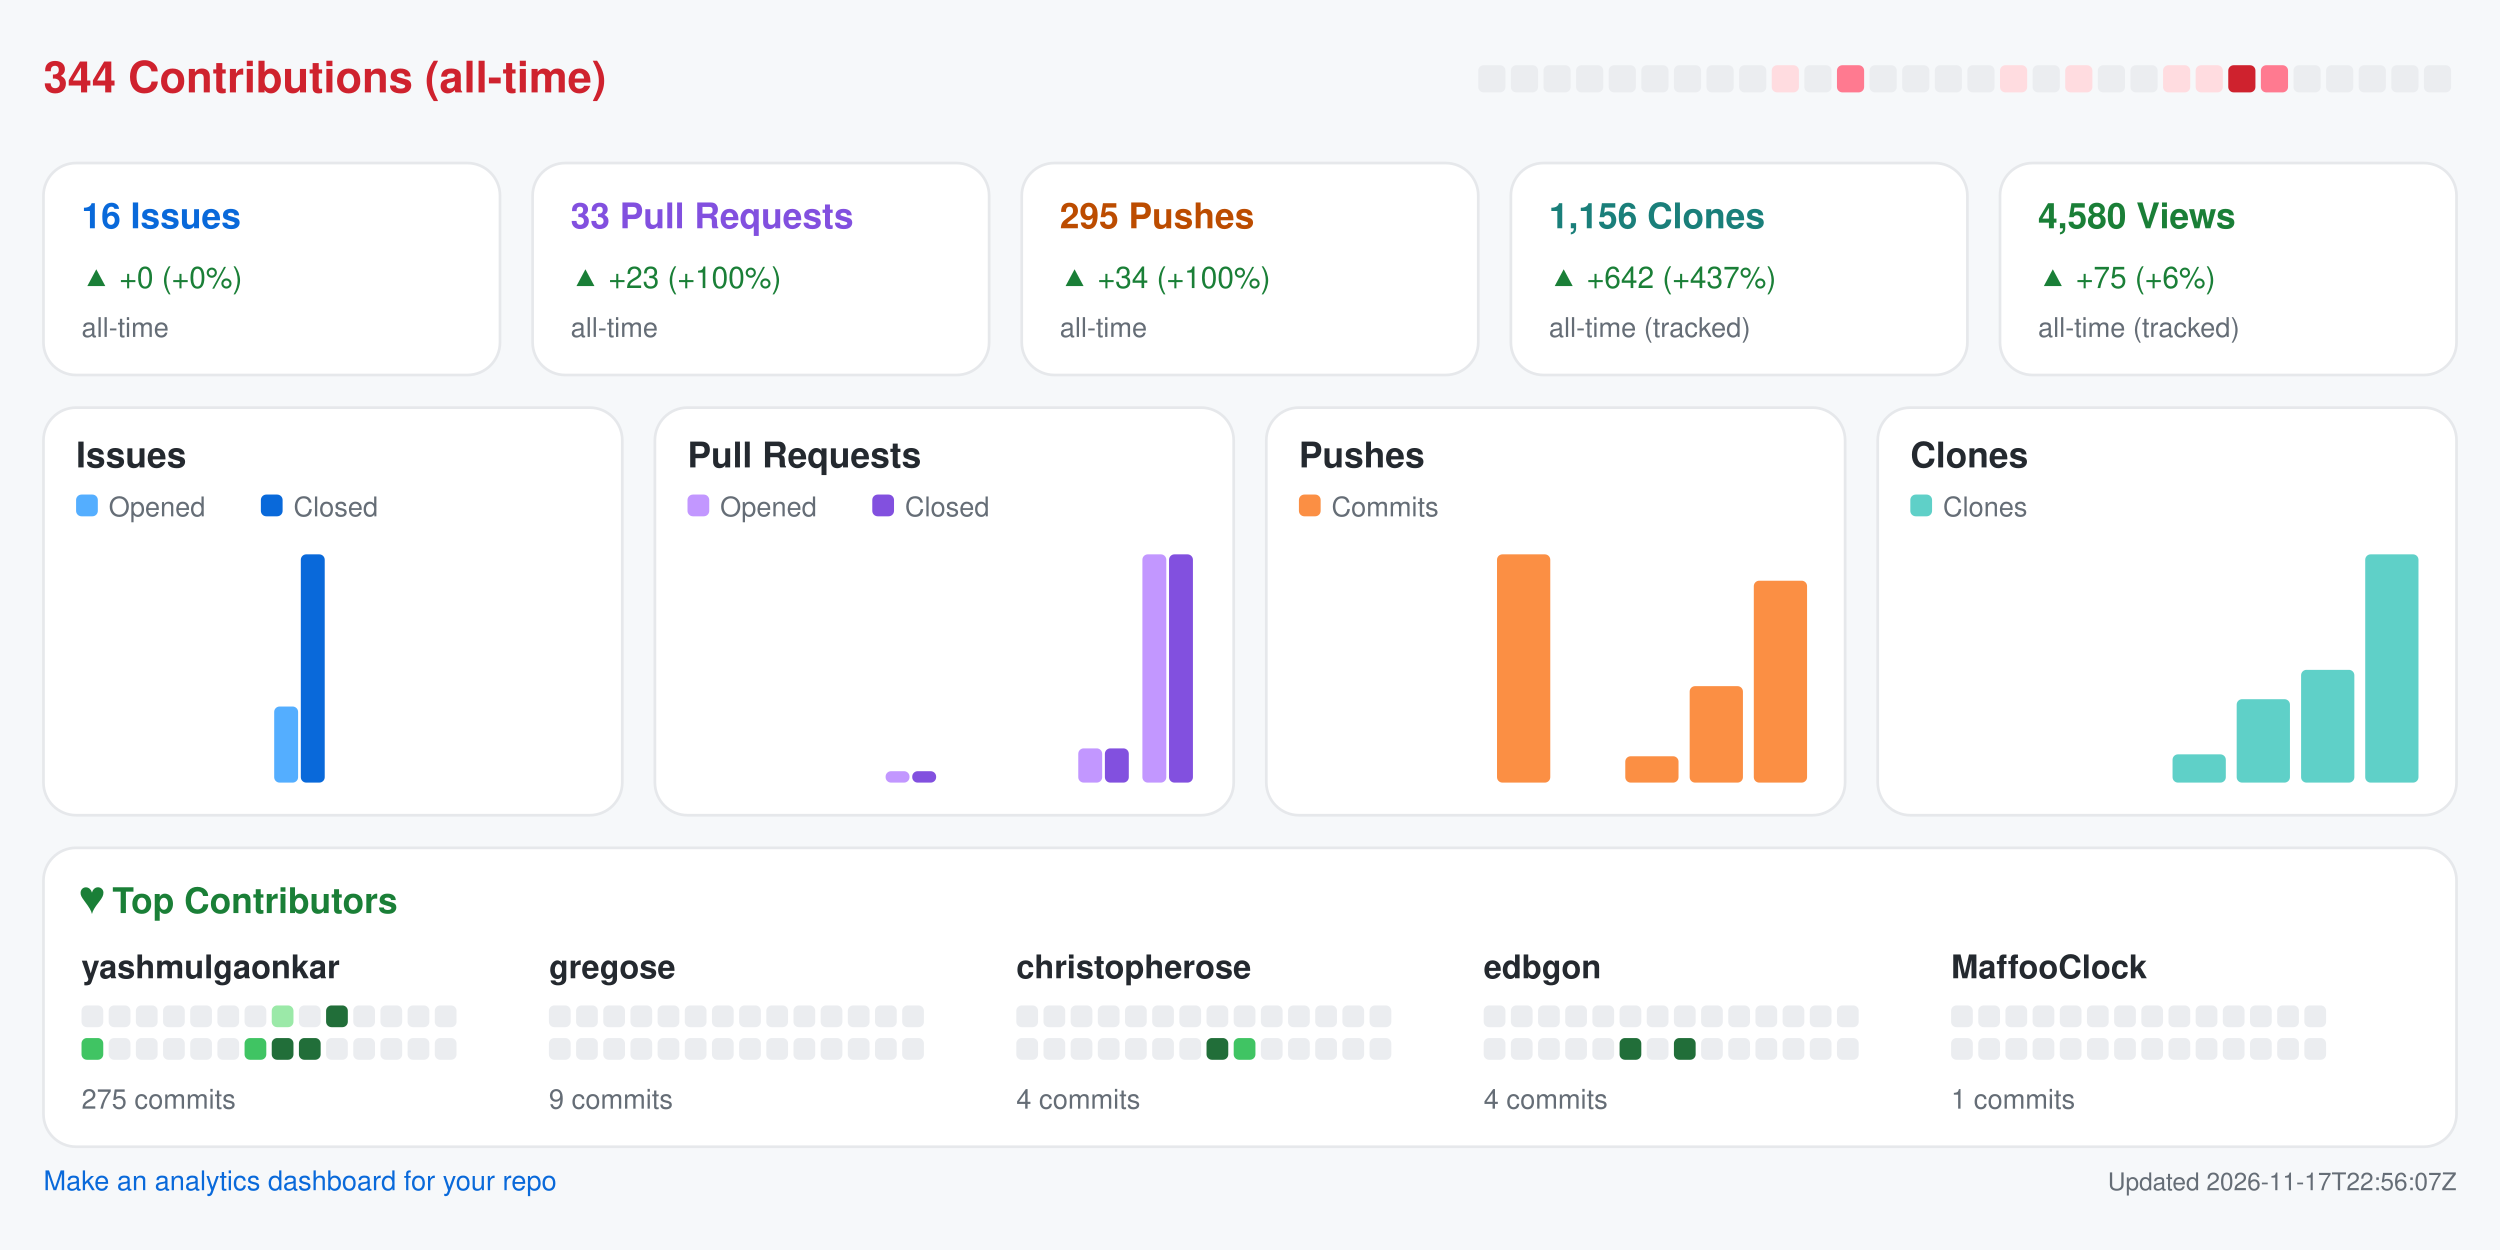
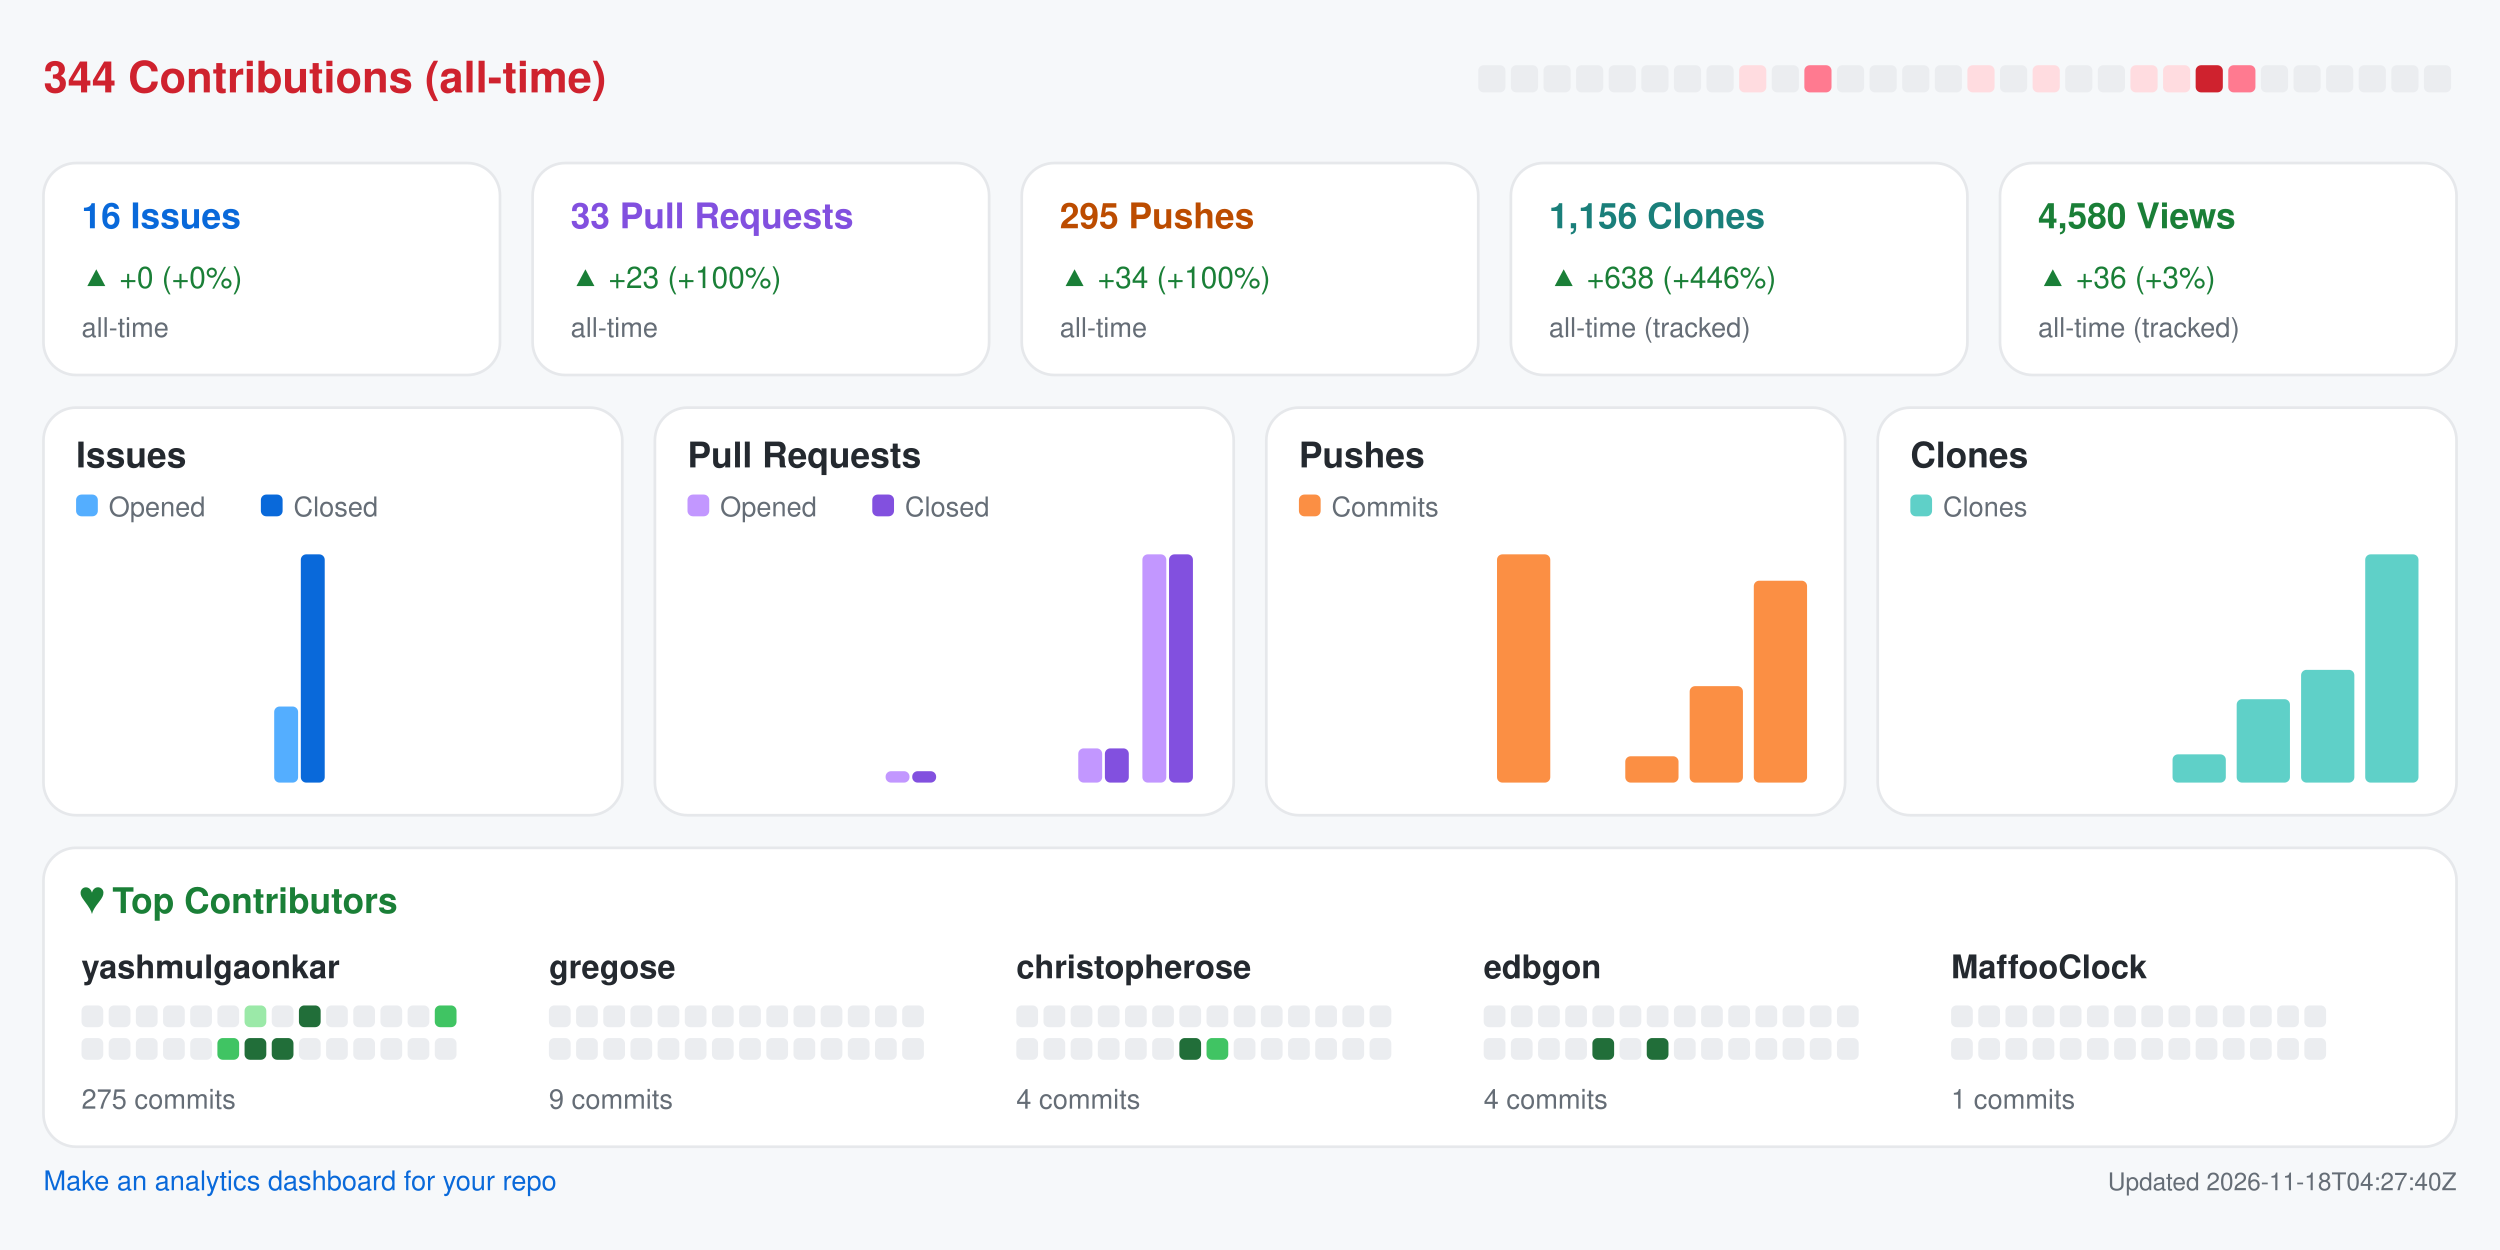
<svg xmlns="http://www.w3.org/2000/svg" width="920" height="460" viewBox="0 0 920 460" role="img" aria-label="Repository analytics for yashmulgaonkar/halo">
  <rect x="0.0" y="0.0" width="920.0" height="460.0" rx="0" fill="#f6f8fa" />
  <text x="16.0" y="34.0" fill="#cf222e" font-size="16" font-family="-apple-system,BlinkMacSystemFont,Segoe UI,Helvetica,Arial,sans-serif" font-weight="600" text-anchor="start">344 Contributions (all-time)</text>
  <rect x="544.0" y="24.0" width="10.0" height="10.0" rx="2" fill="#ebedf0" />
  <rect x="556.0" y="24.0" width="10.0" height="10.0" rx="2" fill="#ebedf0" />
  <rect x="568.0" y="24.0" width="10.0" height="10.0" rx="2" fill="#ebedf0" />
  <rect x="580.0" y="24.0" width="10.0" height="10.0" rx="2" fill="#ebedf0" />
  <rect x="592.0" y="24.0" width="10.0" height="10.0" rx="2" fill="#ebedf0" />
  <rect x="604.0" y="24.0" width="10.0" height="10.0" rx="2" fill="#ebedf0" />
  <rect x="616.0" y="24.0" width="10.0" height="10.0" rx="2" fill="#ebedf0" />
  <rect x="628.0" y="24.0" width="10.0" height="10.0" rx="2" fill="#ebedf0" />
-   <rect x="640.0" y="24.0" width="10.0" height="10.0" rx="2" fill="#ebedf0" />
-   <rect x="652.0" y="24.0" width="10.0" height="10.0" rx="2" fill="#ffdce0" />
-   <rect x="664.0" y="24.0" width="10.0" height="10.0" rx="2" fill="#ebedf0" />
-   <rect x="676.0" y="24.0" width="10.0" height="10.0" rx="2" fill="#ff7a90" />
+   <rect x="640.0" y="24.0" width="10.0" height="10.0" rx="2" fill="#ffdce0" />
+   <rect x="652.0" y="24.0" width="10.0" height="10.0" rx="2" fill="#ebedf0" />
+   <rect x="664.0" y="24.0" width="10.0" height="10.0" rx="2" fill="#ff7a90" />
+   <rect x="676.0" y="24.0" width="10.0" height="10.0" rx="2" fill="#ebedf0" />
  <rect x="688.0" y="24.0" width="10.0" height="10.0" rx="2" fill="#ebedf0" />
  <rect x="700.0" y="24.0" width="10.0" height="10.0" rx="2" fill="#ebedf0" />
  <rect x="712.0" y="24.0" width="10.0" height="10.0" rx="2" fill="#ebedf0" />
-   <rect x="724.0" y="24.0" width="10.0" height="10.0" rx="2" fill="#ebedf0" />
-   <rect x="736.0" y="24.0" width="10.0" height="10.0" rx="2" fill="#ffdce0" />
-   <rect x="748.0" y="24.0" width="10.0" height="10.0" rx="2" fill="#ebedf0" />
-   <rect x="760.0" y="24.0" width="10.0" height="10.0" rx="2" fill="#ffdce0" />
+   <rect x="724.0" y="24.0" width="10.0" height="10.0" rx="2" fill="#ffdce0" />
+   <rect x="736.0" y="24.0" width="10.0" height="10.0" rx="2" fill="#ebedf0" />
+   <rect x="748.0" y="24.0" width="10.0" height="10.0" rx="2" fill="#ffdce0" />
+   <rect x="760.0" y="24.0" width="10.0" height="10.0" rx="2" fill="#ebedf0" />
  <rect x="772.0" y="24.0" width="10.0" height="10.0" rx="2" fill="#ebedf0" />
-   <rect x="784.0" y="24.0" width="10.0" height="10.0" rx="2" fill="#ebedf0" />
+   <rect x="784.0" y="24.0" width="10.0" height="10.0" rx="2" fill="#ffdce0" />
  <rect x="796.0" y="24.0" width="10.0" height="10.0" rx="2" fill="#ffdce0" />
-   <rect x="808.0" y="24.0" width="10.0" height="10.0" rx="2" fill="#ffdce0" />
-   <rect x="820.0" y="24.0" width="10.0" height="10.0" rx="2" fill="#cf222e" />
-   <rect x="832.0" y="24.0" width="10.0" height="10.0" rx="2" fill="#ff7a90" />
+   <rect x="808.0" y="24.0" width="10.0" height="10.0" rx="2" fill="#cf222e" />
+   <rect x="820.0" y="24.0" width="10.0" height="10.0" rx="2" fill="#ff7a90" />
+   <rect x="832.0" y="24.0" width="10.0" height="10.0" rx="2" fill="#ebedf0" />
  <rect x="844.0" y="24.0" width="10.0" height="10.0" rx="2" fill="#ebedf0" />
  <rect x="856.0" y="24.0" width="10.0" height="10.0" rx="2" fill="#ebedf0" />
  <rect x="868.0" y="24.0" width="10.0" height="10.0" rx="2" fill="#ebedf0" />
  <rect x="880.0" y="24.0" width="10.0" height="10.0" rx="2" fill="#ebedf0" />
  <rect x="892.0" y="24.0" width="10.0" height="10.0" rx="2" fill="#ebedf0" />
  <rect x="16.0" y="60.0" width="168.0" height="78.0" rx="12" fill="#ffffff" stroke="#e6e8eb" />
  <text x="30.0" y="84.0" fill="#0969da" font-size="13" font-family="-apple-system,BlinkMacSystemFont,Segoe UI,Helvetica,Arial,sans-serif" font-weight="600" text-anchor="start">16 Issues</text>
  <text x="30.0" y="106.0" fill="#1a7f37" font-size="11" font-family="-apple-system,BlinkMacSystemFont,Segoe UI,Helvetica,Arial,sans-serif" font-weight="400" text-anchor="start">▲ +0 (+0%)</text>
  <text x="30.0" y="124.0" fill="#656d76" font-size="10" font-family="-apple-system,BlinkMacSystemFont,Segoe UI,Helvetica,Arial,sans-serif" font-weight="400" text-anchor="start">all-time</text>
  <rect x="196.0" y="60.0" width="168.0" height="78.0" rx="12" fill="#ffffff" stroke="#e6e8eb" />
  <text x="210.0" y="84.0" fill="#8250df" font-size="13" font-family="-apple-system,BlinkMacSystemFont,Segoe UI,Helvetica,Arial,sans-serif" font-weight="600" text-anchor="start">33 Pull Requests</text>
  <text x="210.0" y="106.0" fill="#1a7f37" font-size="11" font-family="-apple-system,BlinkMacSystemFont,Segoe UI,Helvetica,Arial,sans-serif" font-weight="400" text-anchor="start">▲ +23 (+100%)</text>
  <text x="210.0" y="124.0" fill="#656d76" font-size="10" font-family="-apple-system,BlinkMacSystemFont,Segoe UI,Helvetica,Arial,sans-serif" font-weight="400" text-anchor="start">all-time</text>
  <rect x="376.0" y="60.0" width="168.0" height="78.0" rx="12" fill="#ffffff" stroke="#e6e8eb" />
  <text x="390.0" y="84.0" fill="#bc4c00" font-size="13" font-family="-apple-system,BlinkMacSystemFont,Segoe UI,Helvetica,Arial,sans-serif" font-weight="600" text-anchor="start">295 Pushes</text>
  <text x="390.0" y="106.0" fill="#1a7f37" font-size="11" font-family="-apple-system,BlinkMacSystemFont,Segoe UI,Helvetica,Arial,sans-serif" font-weight="400" text-anchor="start">▲ +34 (+100%)</text>
  <text x="390.0" y="124.0" fill="#656d76" font-size="10" font-family="-apple-system,BlinkMacSystemFont,Segoe UI,Helvetica,Arial,sans-serif" font-weight="400" text-anchor="start">all-time</text>
  <rect x="556.0" y="60.0" width="168.0" height="78.0" rx="12" fill="#ffffff" stroke="#e6e8eb" />
  <text x="570.0" y="84.0" fill="#1a7f7a" font-size="13" font-family="-apple-system,BlinkMacSystemFont,Segoe UI,Helvetica,Arial,sans-serif" font-weight="600" text-anchor="start">1,156 Clones</text>
-   <text x="570.0" y="106.0" fill="#1a7f37" font-size="11" font-family="-apple-system,BlinkMacSystemFont,Segoe UI,Helvetica,Arial,sans-serif" font-weight="400" text-anchor="start">▲ +642 (+437%)</text>
+   <text x="570.0" y="106.0" fill="#1a7f37" font-size="11" font-family="-apple-system,BlinkMacSystemFont,Segoe UI,Helvetica,Arial,sans-serif" font-weight="400" text-anchor="start">▲ +638 (+446%)</text>
  <text x="570.0" y="124.0" fill="#656d76" font-size="10" font-family="-apple-system,BlinkMacSystemFont,Segoe UI,Helvetica,Arial,sans-serif" font-weight="400" text-anchor="start">all-time (tracked)</text>
  <rect x="736.0" y="60.0" width="168.0" height="78.0" rx="12" fill="#ffffff" stroke="#e6e8eb" />
  <text x="750.0" y="84.0" fill="#1a7f37" font-size="13" font-family="-apple-system,BlinkMacSystemFont,Segoe UI,Helvetica,Arial,sans-serif" font-weight="600" text-anchor="start">4,580 Views</text>
-   <text x="750.0" y="106.0" fill="#1a7f37" font-size="11" font-family="-apple-system,BlinkMacSystemFont,Segoe UI,Helvetica,Arial,sans-serif" font-weight="400" text-anchor="start">▲ +75 (+6%)</text>
+   <text x="750.0" y="106.0" fill="#1a7f37" font-size="11" font-family="-apple-system,BlinkMacSystemFont,Segoe UI,Helvetica,Arial,sans-serif" font-weight="400" text-anchor="start">▲ +36 (+3%)</text>
  <text x="750.0" y="124.0" fill="#656d76" font-size="10" font-family="-apple-system,BlinkMacSystemFont,Segoe UI,Helvetica,Arial,sans-serif" font-weight="400" text-anchor="start">all-time (tracked)</text>
  <rect x="16.0" y="150.0" width="213.0" height="150.0" rx="12" fill="#ffffff" stroke="#e6e8eb" />
  <text x="28.0" y="172.0" fill="#24292f" font-size="13" font-family="-apple-system,BlinkMacSystemFont,Segoe UI,Helvetica,Arial,sans-serif" font-weight="600" text-anchor="start">Issues</text>
  <rect x="28.0" y="182.0" width="8.0" height="8.0" rx="2" fill="#54aeff" />
  <text x="40.0" y="190.0" fill="#656d76" font-size="10" font-family="-apple-system,BlinkMacSystemFont,Segoe UI,Helvetica,Arial,sans-serif" font-weight="400" text-anchor="start">Opened</text>
  <rect x="96.0" y="182.0" width="8.0" height="8.0" rx="2" fill="#0969da" />
  <text x="108.0" y="190.0" fill="#656d76" font-size="10" font-family="-apple-system,BlinkMacSystemFont,Segoe UI,Helvetica,Arial,sans-serif" font-weight="400" text-anchor="start">Closed</text>
  <rect x="30.0" y="288.0" width="8.8" height="0.0" rx="2" fill="#54aeff" />
  <rect x="39.8" y="288.0" width="8.8" height="0.0" rx="2" fill="#0969da" />
  <rect x="53.6" y="288.0" width="8.8" height="0.0" rx="2" fill="#54aeff" />
  <rect x="63.4" y="288.0" width="8.8" height="0.0" rx="2" fill="#0969da" />
  <rect x="77.2" y="288.0" width="8.8" height="0.0" rx="2" fill="#54aeff" />
  <rect x="87.1" y="288.0" width="8.8" height="0.0" rx="2" fill="#0969da" />
  <rect x="100.9" y="260.0" width="8.8" height="28.0" rx="2" fill="#54aeff" />
  <rect x="110.7" y="204.0" width="8.8" height="84.0" rx="2" fill="#0969da" />
  <rect x="124.5" y="288.0" width="8.8" height="0.0" rx="2" fill="#54aeff" />
  <rect x="134.3" y="288.0" width="8.8" height="0.0" rx="2" fill="#0969da" />
  <rect x="148.1" y="288.0" width="8.8" height="0.0" rx="2" fill="#54aeff" />
  <rect x="157.9" y="288.0" width="8.8" height="0.0" rx="2" fill="#0969da" />
  <rect x="171.8" y="288.0" width="8.8" height="0.0" rx="2" fill="#54aeff" />
  <rect x="181.6" y="288.0" width="8.8" height="0.0" rx="2" fill="#0969da" />
  <rect x="195.4" y="288.0" width="8.8" height="0.0" rx="2" fill="#54aeff" />
  <rect x="205.2" y="288.0" width="8.8" height="0.0" rx="2" fill="#0969da" />
  <rect x="241.0" y="150.0" width="213.0" height="150.0" rx="12" fill="#ffffff" stroke="#e6e8eb" />
  <text x="253.0" y="172.0" fill="#24292f" font-size="13" font-family="-apple-system,BlinkMacSystemFont,Segoe UI,Helvetica,Arial,sans-serif" font-weight="600" text-anchor="start">Pull Requests</text>
  <rect x="253.0" y="182.0" width="8.0" height="8.0" rx="2" fill="#c297ff" />
  <text x="265.0" y="190.0" fill="#656d76" font-size="10" font-family="-apple-system,BlinkMacSystemFont,Segoe UI,Helvetica,Arial,sans-serif" font-weight="400" text-anchor="start">Opened</text>
  <rect x="321.0" y="182.0" width="8.0" height="8.0" rx="2" fill="#8250df" />
  <text x="333.0" y="190.0" fill="#656d76" font-size="10" font-family="-apple-system,BlinkMacSystemFont,Segoe UI,Helvetica,Arial,sans-serif" font-weight="400" text-anchor="start">Closed</text>
  <rect x="255.0" y="288.0" width="8.8" height="0.0" rx="2" fill="#c297ff" />
  <rect x="264.8" y="288.0" width="8.8" height="0.0" rx="2" fill="#8250df" />
  <rect x="278.6" y="288.0" width="8.8" height="0.0" rx="2" fill="#c297ff" />
  <rect x="288.4" y="288.0" width="8.8" height="0.0" rx="2" fill="#8250df" />
  <rect x="302.2" y="288.0" width="8.8" height="0.0" rx="2" fill="#c297ff" />
  <rect x="312.1" y="288.0" width="8.8" height="0.0" rx="2" fill="#8250df" />
  <rect x="325.9" y="283.8" width="8.8" height="4.2" rx="2" fill="#c297ff" />
  <rect x="335.7" y="283.8" width="8.8" height="4.2" rx="2" fill="#8250df" />
  <rect x="349.5" y="288.0" width="8.8" height="0.0" rx="2" fill="#c297ff" />
  <rect x="359.3" y="288.0" width="8.8" height="0.0" rx="2" fill="#8250df" />
  <rect x="373.1" y="288.0" width="8.8" height="0.0" rx="2" fill="#c297ff" />
  <rect x="382.9" y="288.0" width="8.8" height="0.0" rx="2" fill="#8250df" />
  <rect x="396.8" y="275.4" width="8.8" height="12.6" rx="2" fill="#c297ff" />
  <rect x="406.6" y="275.4" width="8.8" height="12.6" rx="2" fill="#8250df" />
  <rect x="420.4" y="204.0" width="8.8" height="84.0" rx="2" fill="#c297ff" />
  <rect x="430.2" y="204.0" width="8.8" height="84.0" rx="2" fill="#8250df" />
  <rect x="466.0" y="150.0" width="213.0" height="150.0" rx="12" fill="#ffffff" stroke="#e6e8eb" />
  <text x="478.0" y="172.0" fill="#24292f" font-size="13" font-family="-apple-system,BlinkMacSystemFont,Segoe UI,Helvetica,Arial,sans-serif" font-weight="600" text-anchor="start">Pushes</text>
  <rect x="478.0" y="182.0" width="8.0" height="8.0" rx="2" fill="#fb8f44" />
  <text x="490.0" y="190.0" fill="#656d76" font-size="10" font-family="-apple-system,BlinkMacSystemFont,Segoe UI,Helvetica,Arial,sans-serif" font-weight="400" text-anchor="start">Commits</text>
  <rect x="480.0" y="288.0" width="19.6" height="0.0" rx="2" fill="#fb8f44" />
  <rect x="503.6" y="288.0" width="19.6" height="0.0" rx="2" fill="#fb8f44" />
  <rect x="527.2" y="288.0" width="19.6" height="0.0" rx="2" fill="#fb8f44" />
  <rect x="550.9" y="204.0" width="19.6" height="84.0" rx="2" fill="#fb8f44" />
  <rect x="574.5" y="288.0" width="19.6" height="0.0" rx="2" fill="#fb8f44" />
  <rect x="598.1" y="278.3" width="19.6" height="9.7" rx="2" fill="#fb8f44" />
  <rect x="621.8" y="252.5" width="19.6" height="35.5" rx="2" fill="#fb8f44" />
  <rect x="645.4" y="213.7" width="19.6" height="74.3" rx="2" fill="#fb8f44" />
  <rect x="691.0" y="150.0" width="213.0" height="150.0" rx="12" fill="#ffffff" stroke="#e6e8eb" />
  <text x="703.0" y="172.0" fill="#24292f" font-size="13" font-family="-apple-system,BlinkMacSystemFont,Segoe UI,Helvetica,Arial,sans-serif" font-weight="600" text-anchor="start">Clones</text>
  <rect x="703.0" y="182.0" width="8.0" height="8.0" rx="2" fill="#5fd0c8" />
  <text x="715.0" y="190.0" fill="#656d76" font-size="10" font-family="-apple-system,BlinkMacSystemFont,Segoe UI,Helvetica,Arial,sans-serif" font-weight="400" text-anchor="start">Clones</text>
  <rect x="705.0" y="288.0" width="19.6" height="0.0" rx="2" fill="#5fd0c8" />
  <rect x="728.6" y="288.0" width="19.6" height="0.0" rx="2" fill="#5fd0c8" />
  <rect x="752.2" y="288.0" width="19.6" height="0.0" rx="2" fill="#5fd0c8" />
  <rect x="775.9" y="288.0" width="19.6" height="0.0" rx="2" fill="#5fd0c8" />
  <rect x="799.5" y="277.6" width="19.6" height="10.4" rx="2" fill="#5fd0c8" />
  <rect x="823.1" y="257.3" width="19.6" height="30.7" rx="2" fill="#5fd0c8" />
  <rect x="846.8" y="246.5" width="19.6" height="41.5" rx="2" fill="#5fd0c8" />
  <rect x="870.4" y="204.0" width="19.6" height="84.0" rx="2" fill="#5fd0c8" />
  <rect x="16.0" y="312.0" width="888.0" height="110.0" rx="12" fill="#ffffff" stroke="#e6e8eb" />
  <text x="30.0" y="336.0" fill="#1a7f37" font-size="13" font-family="-apple-system,BlinkMacSystemFont,Segoe UI,Helvetica,Arial,sans-serif" font-weight="600" text-anchor="start">♥  Top Contributors</text>
  <text x="30.0" y="360.0" fill="#24292f" font-size="12" font-family="-apple-system,BlinkMacSystemFont,Segoe UI,Helvetica,Arial,sans-serif" font-weight="600" text-anchor="start">yashmulgaonkar</text>
  <rect x="30.0" y="370.0" width="8.0" height="8.0" rx="2" fill="#ebedf0" />
  <rect x="40.0" y="370.0" width="8.0" height="8.0" rx="2" fill="#ebedf0" />
  <rect x="50.0" y="370.0" width="8.0" height="8.0" rx="2" fill="#ebedf0" />
  <rect x="60.0" y="370.0" width="8.0" height="8.0" rx="2" fill="#ebedf0" />
  <rect x="70.0" y="370.0" width="8.0" height="8.0" rx="2" fill="#ebedf0" />
  <rect x="80.0" y="370.0" width="8.0" height="8.0" rx="2" fill="#ebedf0" />
-   <rect x="90.0" y="370.0" width="8.0" height="8.0" rx="2" fill="#ebedf0" />
-   <rect x="100.0" y="370.0" width="8.0" height="8.0" rx="2" fill="#9be9a8" />
-   <rect x="110.0" y="370.0" width="8.0" height="8.0" rx="2" fill="#ebedf0" />
-   <rect x="120.0" y="370.0" width="8.0" height="8.0" rx="2" fill="#216e39" />
+   <rect x="90.0" y="370.0" width="8.0" height="8.0" rx="2" fill="#9be9a8" />
+   <rect x="100.0" y="370.0" width="8.0" height="8.0" rx="2" fill="#ebedf0" />
+   <rect x="110.0" y="370.0" width="8.0" height="8.0" rx="2" fill="#216e39" />
+   <rect x="120.0" y="370.0" width="8.0" height="8.0" rx="2" fill="#ebedf0" />
  <rect x="130.0" y="370.0" width="8.0" height="8.0" rx="2" fill="#ebedf0" />
  <rect x="140.0" y="370.0" width="8.0" height="8.0" rx="2" fill="#ebedf0" />
  <rect x="150.0" y="370.0" width="8.0" height="8.0" rx="2" fill="#ebedf0" />
-   <rect x="160.0" y="370.0" width="8.0" height="8.0" rx="2" fill="#ebedf0" />
-   <rect x="30.0" y="382.0" width="8.0" height="8.0" rx="2" fill="#40c463" />
+   <rect x="160.0" y="370.0" width="8.0" height="8.0" rx="2" fill="#40c463" />
+   <rect x="30.0" y="382.0" width="8.0" height="8.0" rx="2" fill="#ebedf0" />
  <rect x="40.0" y="382.0" width="8.0" height="8.0" rx="2" fill="#ebedf0" />
  <rect x="50.0" y="382.0" width="8.0" height="8.0" rx="2" fill="#ebedf0" />
  <rect x="60.0" y="382.0" width="8.0" height="8.0" rx="2" fill="#ebedf0" />
  <rect x="70.0" y="382.0" width="8.0" height="8.0" rx="2" fill="#ebedf0" />
-   <rect x="80.0" y="382.0" width="8.0" height="8.0" rx="2" fill="#ebedf0" />
-   <rect x="90.0" y="382.0" width="8.0" height="8.0" rx="2" fill="#40c463" />
+   <rect x="80.0" y="382.0" width="8.0" height="8.0" rx="2" fill="#40c463" />
+   <rect x="90.0" y="382.0" width="8.0" height="8.0" rx="2" fill="#216e39" />
  <rect x="100.0" y="382.0" width="8.0" height="8.0" rx="2" fill="#216e39" />
-   <rect x="110.0" y="382.0" width="8.0" height="8.0" rx="2" fill="#216e39" />
+   <rect x="110.0" y="382.0" width="8.0" height="8.0" rx="2" fill="#ebedf0" />
  <rect x="120.0" y="382.0" width="8.0" height="8.0" rx="2" fill="#ebedf0" />
  <rect x="130.0" y="382.0" width="8.0" height="8.0" rx="2" fill="#ebedf0" />
  <rect x="140.0" y="382.0" width="8.0" height="8.0" rx="2" fill="#ebedf0" />
  <rect x="150.0" y="382.0" width="8.0" height="8.0" rx="2" fill="#ebedf0" />
  <rect x="160.0" y="382.0" width="8.0" height="8.0" rx="2" fill="#ebedf0" />
  <text x="30.0" y="408.0" fill="#656d76" font-size="10" font-family="-apple-system,BlinkMacSystemFont,Segoe UI,Helvetica,Arial,sans-serif" font-weight="400" text-anchor="start">275 commits</text>
  <text x="202.0" y="360.0" fill="#24292f" font-size="12" font-family="-apple-system,BlinkMacSystemFont,Segoe UI,Helvetica,Arial,sans-serif" font-weight="600" text-anchor="start">gregose</text>
  <rect x="202.0" y="370.0" width="8.0" height="8.0" rx="2" fill="#ebedf0" />
  <rect x="212.0" y="370.0" width="8.0" height="8.0" rx="2" fill="#ebedf0" />
  <rect x="222.0" y="370.0" width="8.0" height="8.0" rx="2" fill="#ebedf0" />
  <rect x="232.0" y="370.0" width="8.0" height="8.0" rx="2" fill="#ebedf0" />
  <rect x="242.0" y="370.0" width="8.0" height="8.0" rx="2" fill="#ebedf0" />
  <rect x="252.0" y="370.0" width="8.0" height="8.0" rx="2" fill="#ebedf0" />
  <rect x="262.0" y="370.0" width="8.0" height="8.0" rx="2" fill="#ebedf0" />
  <rect x="272.0" y="370.0" width="8.0" height="8.0" rx="2" fill="#ebedf0" />
  <rect x="282.0" y="370.0" width="8.0" height="8.0" rx="2" fill="#ebedf0" />
  <rect x="292.0" y="370.0" width="8.0" height="8.0" rx="2" fill="#ebedf0" />
  <rect x="302.0" y="370.0" width="8.0" height="8.0" rx="2" fill="#ebedf0" />
  <rect x="312.0" y="370.0" width="8.0" height="8.0" rx="2" fill="#ebedf0" />
  <rect x="322.0" y="370.0" width="8.0" height="8.0" rx="2" fill="#ebedf0" />
  <rect x="332.0" y="370.0" width="8.0" height="8.0" rx="2" fill="#ebedf0" />
  <rect x="202.0" y="382.0" width="8.0" height="8.0" rx="2" fill="#ebedf0" />
  <rect x="212.0" y="382.0" width="8.0" height="8.0" rx="2" fill="#ebedf0" />
  <rect x="222.0" y="382.0" width="8.0" height="8.0" rx="2" fill="#ebedf0" />
  <rect x="232.0" y="382.0" width="8.0" height="8.0" rx="2" fill="#ebedf0" />
  <rect x="242.0" y="382.0" width="8.0" height="8.0" rx="2" fill="#ebedf0" />
  <rect x="252.0" y="382.0" width="8.0" height="8.0" rx="2" fill="#ebedf0" />
  <rect x="262.0" y="382.0" width="8.0" height="8.0" rx="2" fill="#ebedf0" />
  <rect x="272.0" y="382.0" width="8.0" height="8.0" rx="2" fill="#ebedf0" />
  <rect x="282.0" y="382.0" width="8.0" height="8.0" rx="2" fill="#ebedf0" />
  <rect x="292.0" y="382.0" width="8.0" height="8.0" rx="2" fill="#ebedf0" />
  <rect x="302.0" y="382.0" width="8.0" height="8.0" rx="2" fill="#ebedf0" />
  <rect x="312.0" y="382.0" width="8.0" height="8.0" rx="2" fill="#ebedf0" />
  <rect x="322.0" y="382.0" width="8.0" height="8.0" rx="2" fill="#ebedf0" />
  <rect x="332.0" y="382.0" width="8.0" height="8.0" rx="2" fill="#ebedf0" />
  <text x="202.0" y="408.0" fill="#656d76" font-size="10" font-family="-apple-system,BlinkMacSystemFont,Segoe UI,Helvetica,Arial,sans-serif" font-weight="400" text-anchor="start">9 commits</text>
  <text x="374.0" y="360.0" fill="#24292f" font-size="12" font-family="-apple-system,BlinkMacSystemFont,Segoe UI,Helvetica,Arial,sans-serif" font-weight="600" text-anchor="start">christopherose</text>
  <rect x="374.0" y="370.0" width="8.0" height="8.0" rx="2" fill="#ebedf0" />
  <rect x="384.0" y="370.0" width="8.0" height="8.0" rx="2" fill="#ebedf0" />
  <rect x="394.0" y="370.0" width="8.0" height="8.0" rx="2" fill="#ebedf0" />
  <rect x="404.0" y="370.0" width="8.0" height="8.0" rx="2" fill="#ebedf0" />
  <rect x="414.0" y="370.0" width="8.0" height="8.0" rx="2" fill="#ebedf0" />
  <rect x="424.0" y="370.0" width="8.0" height="8.0" rx="2" fill="#ebedf0" />
  <rect x="434.0" y="370.0" width="8.0" height="8.0" rx="2" fill="#ebedf0" />
  <rect x="444.0" y="370.0" width="8.0" height="8.0" rx="2" fill="#ebedf0" />
  <rect x="454.0" y="370.0" width="8.0" height="8.0" rx="2" fill="#ebedf0" />
  <rect x="464.0" y="370.0" width="8.0" height="8.0" rx="2" fill="#ebedf0" />
  <rect x="474.0" y="370.0" width="8.0" height="8.0" rx="2" fill="#ebedf0" />
  <rect x="484.0" y="370.0" width="8.0" height="8.0" rx="2" fill="#ebedf0" />
  <rect x="494.0" y="370.0" width="8.0" height="8.0" rx="2" fill="#ebedf0" />
  <rect x="504.0" y="370.0" width="8.0" height="8.0" rx="2" fill="#ebedf0" />
  <rect x="374.0" y="382.0" width="8.0" height="8.0" rx="2" fill="#ebedf0" />
  <rect x="384.0" y="382.0" width="8.0" height="8.0" rx="2" fill="#ebedf0" />
  <rect x="394.0" y="382.0" width="8.0" height="8.0" rx="2" fill="#ebedf0" />
  <rect x="404.0" y="382.0" width="8.0" height="8.0" rx="2" fill="#ebedf0" />
  <rect x="414.0" y="382.0" width="8.0" height="8.0" rx="2" fill="#ebedf0" />
  <rect x="424.0" y="382.0" width="8.0" height="8.0" rx="2" fill="#ebedf0" />
-   <rect x="434.0" y="382.0" width="8.0" height="8.0" rx="2" fill="#ebedf0" />
-   <rect x="444.0" y="382.0" width="8.0" height="8.0" rx="2" fill="#216e39" />
-   <rect x="454.0" y="382.0" width="8.0" height="8.0" rx="2" fill="#40c463" />
+   <rect x="434.0" y="382.0" width="8.0" height="8.0" rx="2" fill="#216e39" />
+   <rect x="444.0" y="382.0" width="8.0" height="8.0" rx="2" fill="#40c463" />
+   <rect x="454.0" y="382.0" width="8.0" height="8.0" rx="2" fill="#ebedf0" />
  <rect x="464.0" y="382.0" width="8.0" height="8.0" rx="2" fill="#ebedf0" />
  <rect x="474.0" y="382.0" width="8.0" height="8.0" rx="2" fill="#ebedf0" />
  <rect x="484.0" y="382.0" width="8.0" height="8.0" rx="2" fill="#ebedf0" />
  <rect x="494.0" y="382.0" width="8.0" height="8.0" rx="2" fill="#ebedf0" />
  <rect x="504.0" y="382.0" width="8.0" height="8.0" rx="2" fill="#ebedf0" />
  <text x="374.0" y="408.0" fill="#656d76" font-size="10" font-family="-apple-system,BlinkMacSystemFont,Segoe UI,Helvetica,Arial,sans-serif" font-weight="400" text-anchor="start">4 commits</text>
  <text x="546.0" y="360.0" fill="#24292f" font-size="12" font-family="-apple-system,BlinkMacSystemFont,Segoe UI,Helvetica,Arial,sans-serif" font-weight="600" text-anchor="start">edbgon</text>
  <rect x="546.0" y="370.0" width="8.0" height="8.0" rx="2" fill="#ebedf0" />
  <rect x="556.0" y="370.0" width="8.0" height="8.0" rx="2" fill="#ebedf0" />
  <rect x="566.0" y="370.0" width="8.0" height="8.0" rx="2" fill="#ebedf0" />
  <rect x="576.0" y="370.0" width="8.0" height="8.0" rx="2" fill="#ebedf0" />
  <rect x="586.0" y="370.0" width="8.0" height="8.0" rx="2" fill="#ebedf0" />
  <rect x="596.0" y="370.0" width="8.0" height="8.0" rx="2" fill="#ebedf0" />
  <rect x="606.0" y="370.0" width="8.0" height="8.0" rx="2" fill="#ebedf0" />
  <rect x="616.0" y="370.0" width="8.0" height="8.0" rx="2" fill="#ebedf0" />
  <rect x="626.0" y="370.0" width="8.0" height="8.0" rx="2" fill="#ebedf0" />
  <rect x="636.0" y="370.0" width="8.0" height="8.0" rx="2" fill="#ebedf0" />
  <rect x="646.0" y="370.0" width="8.0" height="8.0" rx="2" fill="#ebedf0" />
  <rect x="656.0" y="370.0" width="8.0" height="8.0" rx="2" fill="#ebedf0" />
  <rect x="666.0" y="370.0" width="8.0" height="8.0" rx="2" fill="#ebedf0" />
  <rect x="676.0" y="370.0" width="8.0" height="8.0" rx="2" fill="#ebedf0" />
  <rect x="546.0" y="382.0" width="8.0" height="8.0" rx="2" fill="#ebedf0" />
  <rect x="556.0" y="382.0" width="8.0" height="8.0" rx="2" fill="#ebedf0" />
  <rect x="566.0" y="382.0" width="8.0" height="8.0" rx="2" fill="#ebedf0" />
  <rect x="576.0" y="382.0" width="8.0" height="8.0" rx="2" fill="#ebedf0" />
-   <rect x="586.0" y="382.0" width="8.0" height="8.0" rx="2" fill="#ebedf0" />
-   <rect x="596.0" y="382.0" width="8.0" height="8.0" rx="2" fill="#216e39" />
-   <rect x="606.0" y="382.0" width="8.0" height="8.0" rx="2" fill="#ebedf0" />
-   <rect x="616.0" y="382.0" width="8.0" height="8.0" rx="2" fill="#216e39" />
+   <rect x="586.0" y="382.0" width="8.0" height="8.0" rx="2" fill="#216e39" />
+   <rect x="596.0" y="382.0" width="8.0" height="8.0" rx="2" fill="#ebedf0" />
+   <rect x="606.0" y="382.0" width="8.0" height="8.0" rx="2" fill="#216e39" />
+   <rect x="616.0" y="382.0" width="8.0" height="8.0" rx="2" fill="#ebedf0" />
  <rect x="626.0" y="382.0" width="8.0" height="8.0" rx="2" fill="#ebedf0" />
  <rect x="636.0" y="382.0" width="8.0" height="8.0" rx="2" fill="#ebedf0" />
  <rect x="646.0" y="382.0" width="8.0" height="8.0" rx="2" fill="#ebedf0" />
  <rect x="656.0" y="382.0" width="8.0" height="8.0" rx="2" fill="#ebedf0" />
  <rect x="666.0" y="382.0" width="8.0" height="8.0" rx="2" fill="#ebedf0" />
  <rect x="676.0" y="382.0" width="8.0" height="8.0" rx="2" fill="#ebedf0" />
  <text x="546.0" y="408.0" fill="#656d76" font-size="10" font-family="-apple-system,BlinkMacSystemFont,Segoe UI,Helvetica,Arial,sans-serif" font-weight="400" text-anchor="start">4 commits</text>
  <text x="718.0" y="360.0" fill="#24292f" font-size="12" font-family="-apple-system,BlinkMacSystemFont,Segoe UI,Helvetica,Arial,sans-serif" font-weight="600" text-anchor="start">MaffooClock</text>
  <rect x="718.0" y="370.0" width="8.0" height="8.0" rx="2" fill="#ebedf0" />
  <rect x="728.0" y="370.0" width="8.0" height="8.0" rx="2" fill="#ebedf0" />
  <rect x="738.0" y="370.0" width="8.0" height="8.0" rx="2" fill="#ebedf0" />
  <rect x="748.0" y="370.0" width="8.0" height="8.0" rx="2" fill="#ebedf0" />
  <rect x="758.0" y="370.0" width="8.0" height="8.0" rx="2" fill="#ebedf0" />
  <rect x="768.0" y="370.0" width="8.0" height="8.0" rx="2" fill="#ebedf0" />
  <rect x="778.0" y="370.0" width="8.0" height="8.0" rx="2" fill="#ebedf0" />
  <rect x="788.0" y="370.0" width="8.0" height="8.0" rx="2" fill="#ebedf0" />
  <rect x="798.0" y="370.0" width="8.0" height="8.0" rx="2" fill="#ebedf0" />
  <rect x="808.0" y="370.0" width="8.0" height="8.0" rx="2" fill="#ebedf0" />
  <rect x="818.0" y="370.0" width="8.0" height="8.0" rx="2" fill="#ebedf0" />
  <rect x="828.0" y="370.0" width="8.0" height="8.0" rx="2" fill="#ebedf0" />
  <rect x="838.0" y="370.0" width="8.0" height="8.0" rx="2" fill="#ebedf0" />
  <rect x="848.0" y="370.0" width="8.0" height="8.0" rx="2" fill="#ebedf0" />
  <rect x="718.0" y="382.0" width="8.0" height="8.0" rx="2" fill="#ebedf0" />
  <rect x="728.0" y="382.0" width="8.0" height="8.0" rx="2" fill="#ebedf0" />
  <rect x="738.0" y="382.0" width="8.0" height="8.0" rx="2" fill="#ebedf0" />
  <rect x="748.0" y="382.0" width="8.0" height="8.0" rx="2" fill="#ebedf0" />
  <rect x="758.0" y="382.0" width="8.0" height="8.0" rx="2" fill="#ebedf0" />
  <rect x="768.0" y="382.0" width="8.0" height="8.0" rx="2" fill="#ebedf0" />
  <rect x="778.0" y="382.0" width="8.0" height="8.0" rx="2" fill="#ebedf0" />
  <rect x="788.0" y="382.0" width="8.0" height="8.0" rx="2" fill="#ebedf0" />
  <rect x="798.0" y="382.0" width="8.0" height="8.0" rx="2" fill="#ebedf0" />
  <rect x="808.0" y="382.0" width="8.0" height="8.0" rx="2" fill="#ebedf0" />
  <rect x="818.0" y="382.0" width="8.0" height="8.0" rx="2" fill="#ebedf0" />
  <rect x="828.0" y="382.0" width="8.0" height="8.0" rx="2" fill="#ebedf0" />
  <rect x="838.0" y="382.0" width="8.0" height="8.0" rx="2" fill="#ebedf0" />
  <rect x="848.0" y="382.0" width="8.0" height="8.0" rx="2" fill="#ebedf0" />
  <text x="718.0" y="408.0" fill="#656d76" font-size="10" font-family="-apple-system,BlinkMacSystemFont,Segoe UI,Helvetica,Arial,sans-serif" font-weight="400" text-anchor="start">1 commits</text>
  <a href="https://github.com/yashmulgaonkar/repo-analytics" target="_blank" rel="noopener noreferrer">
    <text x="16.0" y="438.0" fill="#0969da" font-size="10" font-family="-apple-system,BlinkMacSystemFont,Segoe UI,Helvetica,Arial,sans-serif" font-weight="400" text-anchor="start">Make an analytics dashboard for your repo</text>
  </a>
-   <text x="904.0" y="438.0" fill="#656d76" font-size="9" font-family="-apple-system,BlinkMacSystemFont,Segoe UI,Helvetica,Arial,sans-serif" font-weight="400" text-anchor="end">Updated 2026-11-17T22:56:07Z</text>
+   <text x="904.0" y="438.0" fill="#656d76" font-size="9" font-family="-apple-system,BlinkMacSystemFont,Segoe UI,Helvetica,Arial,sans-serif" font-weight="400" text-anchor="end">Updated 2026-11-18T04:27:40Z</text>
</svg>
